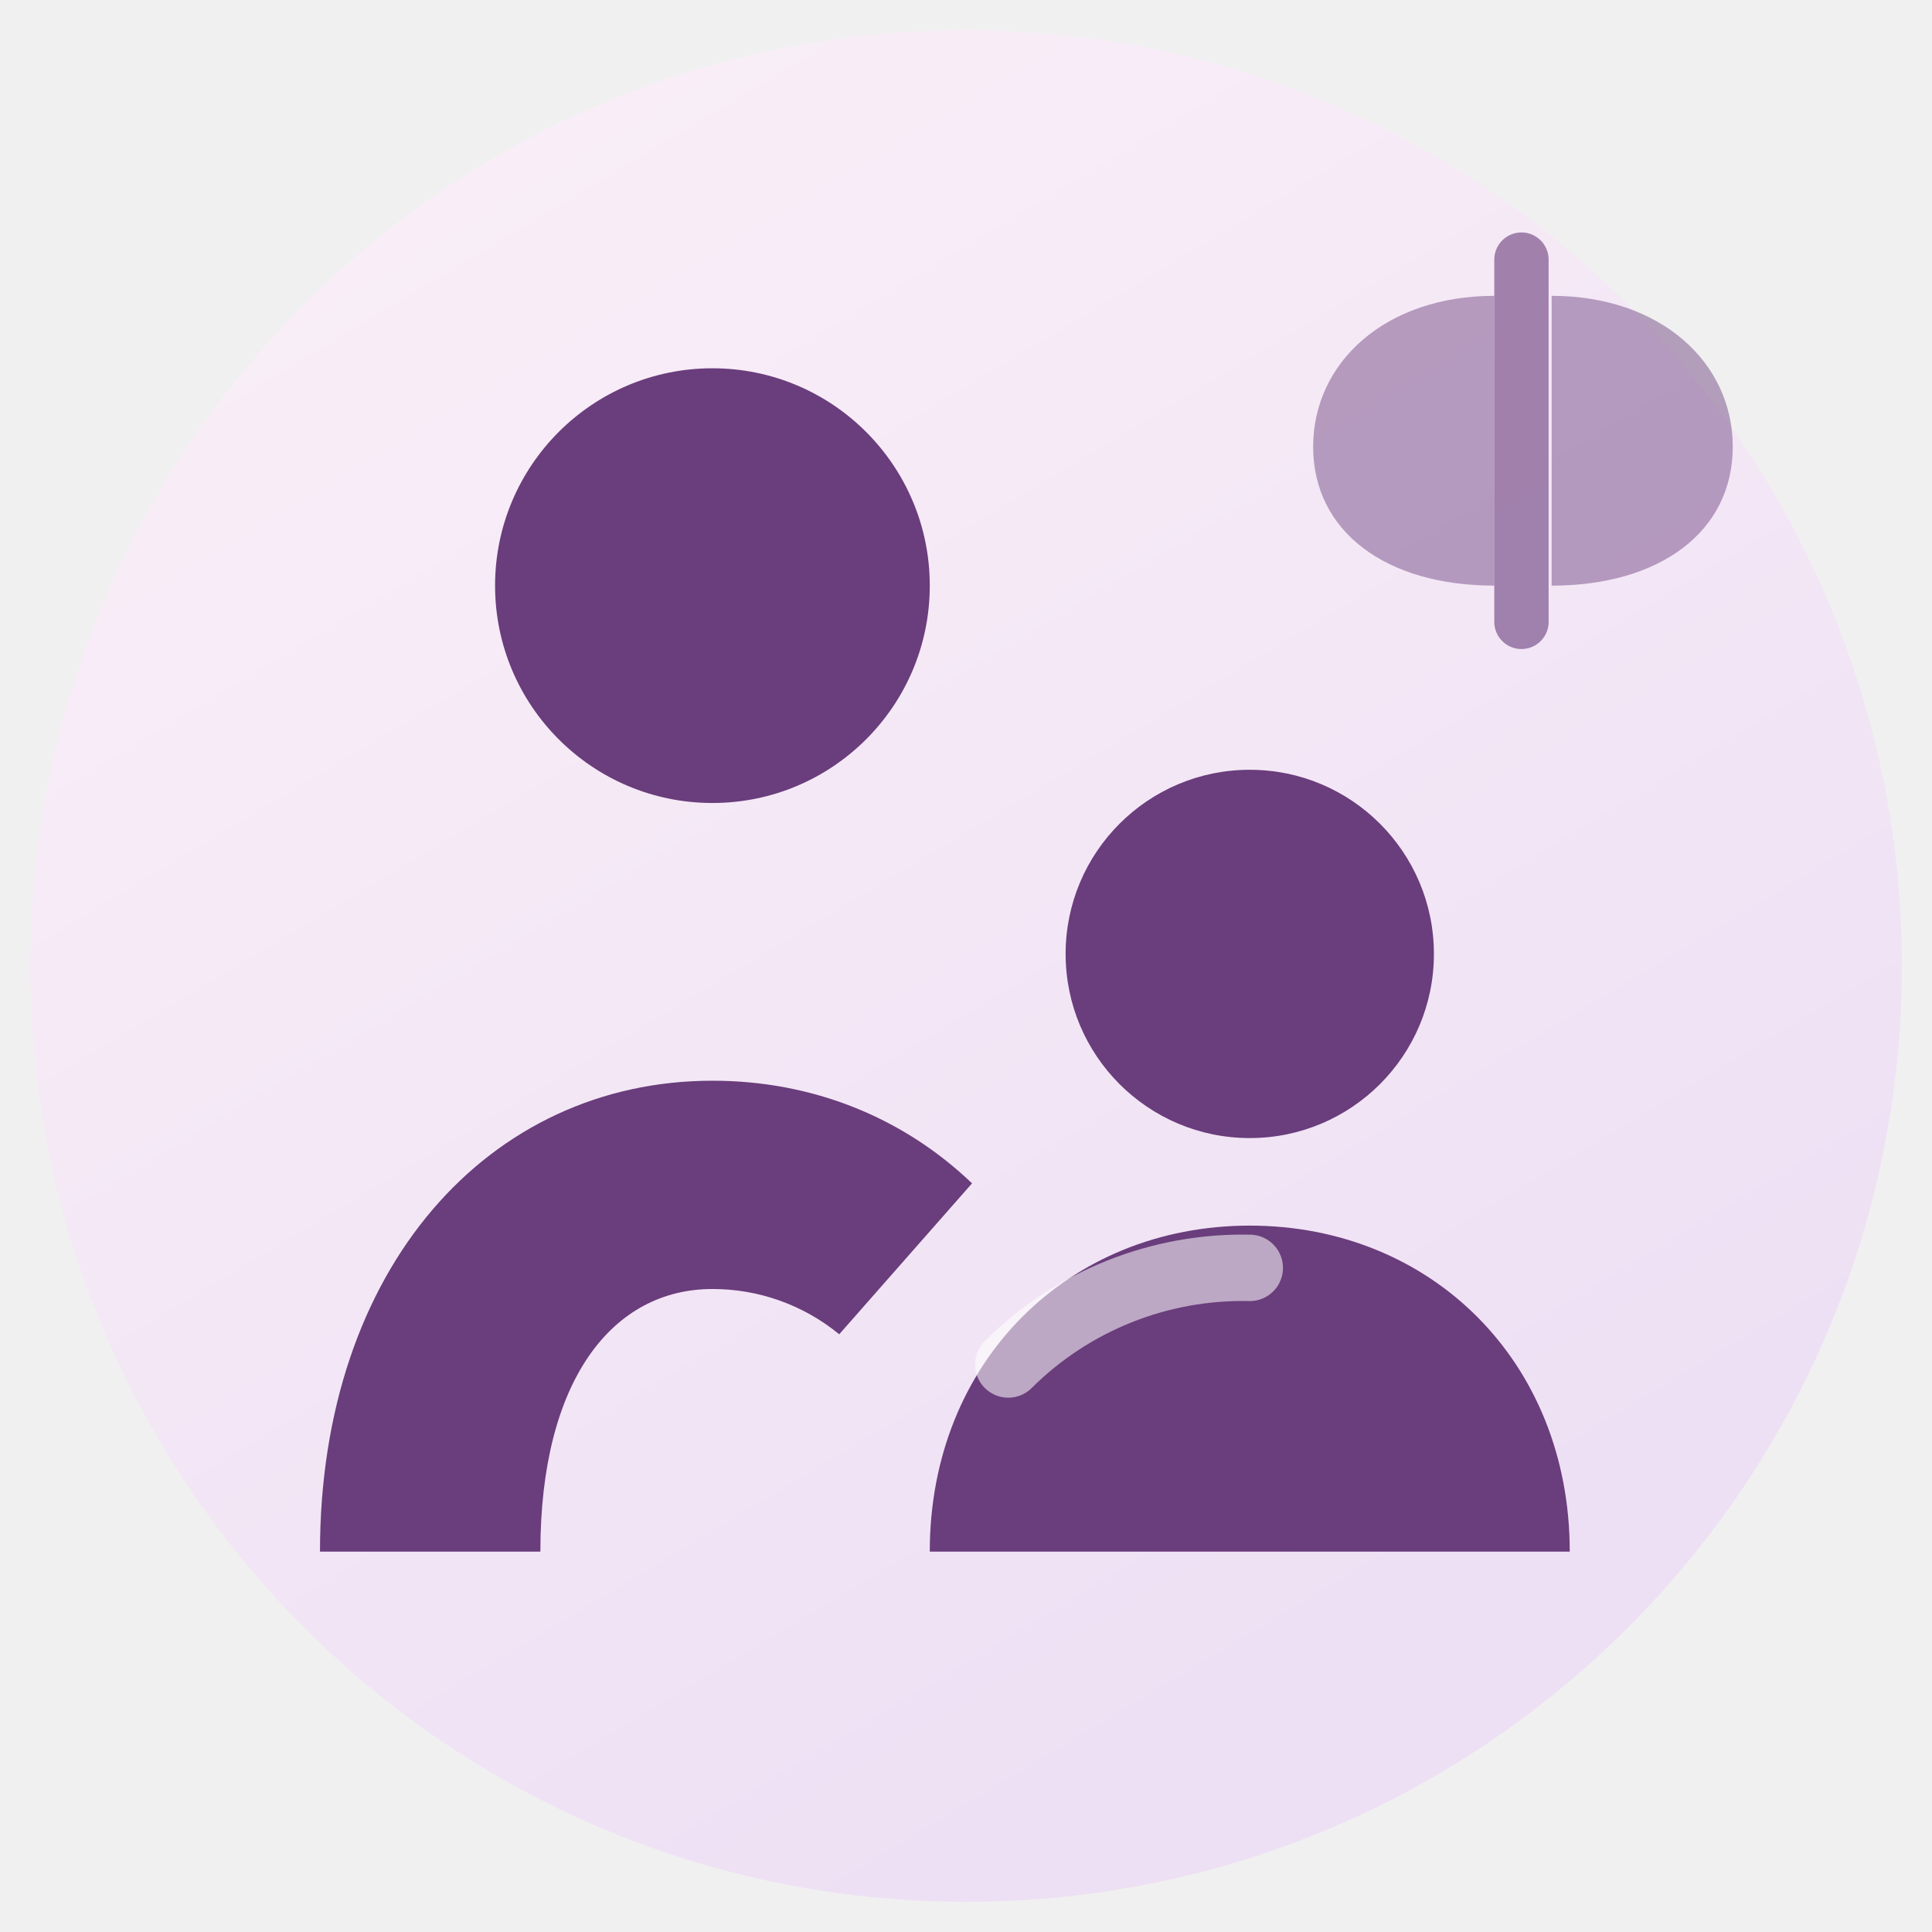
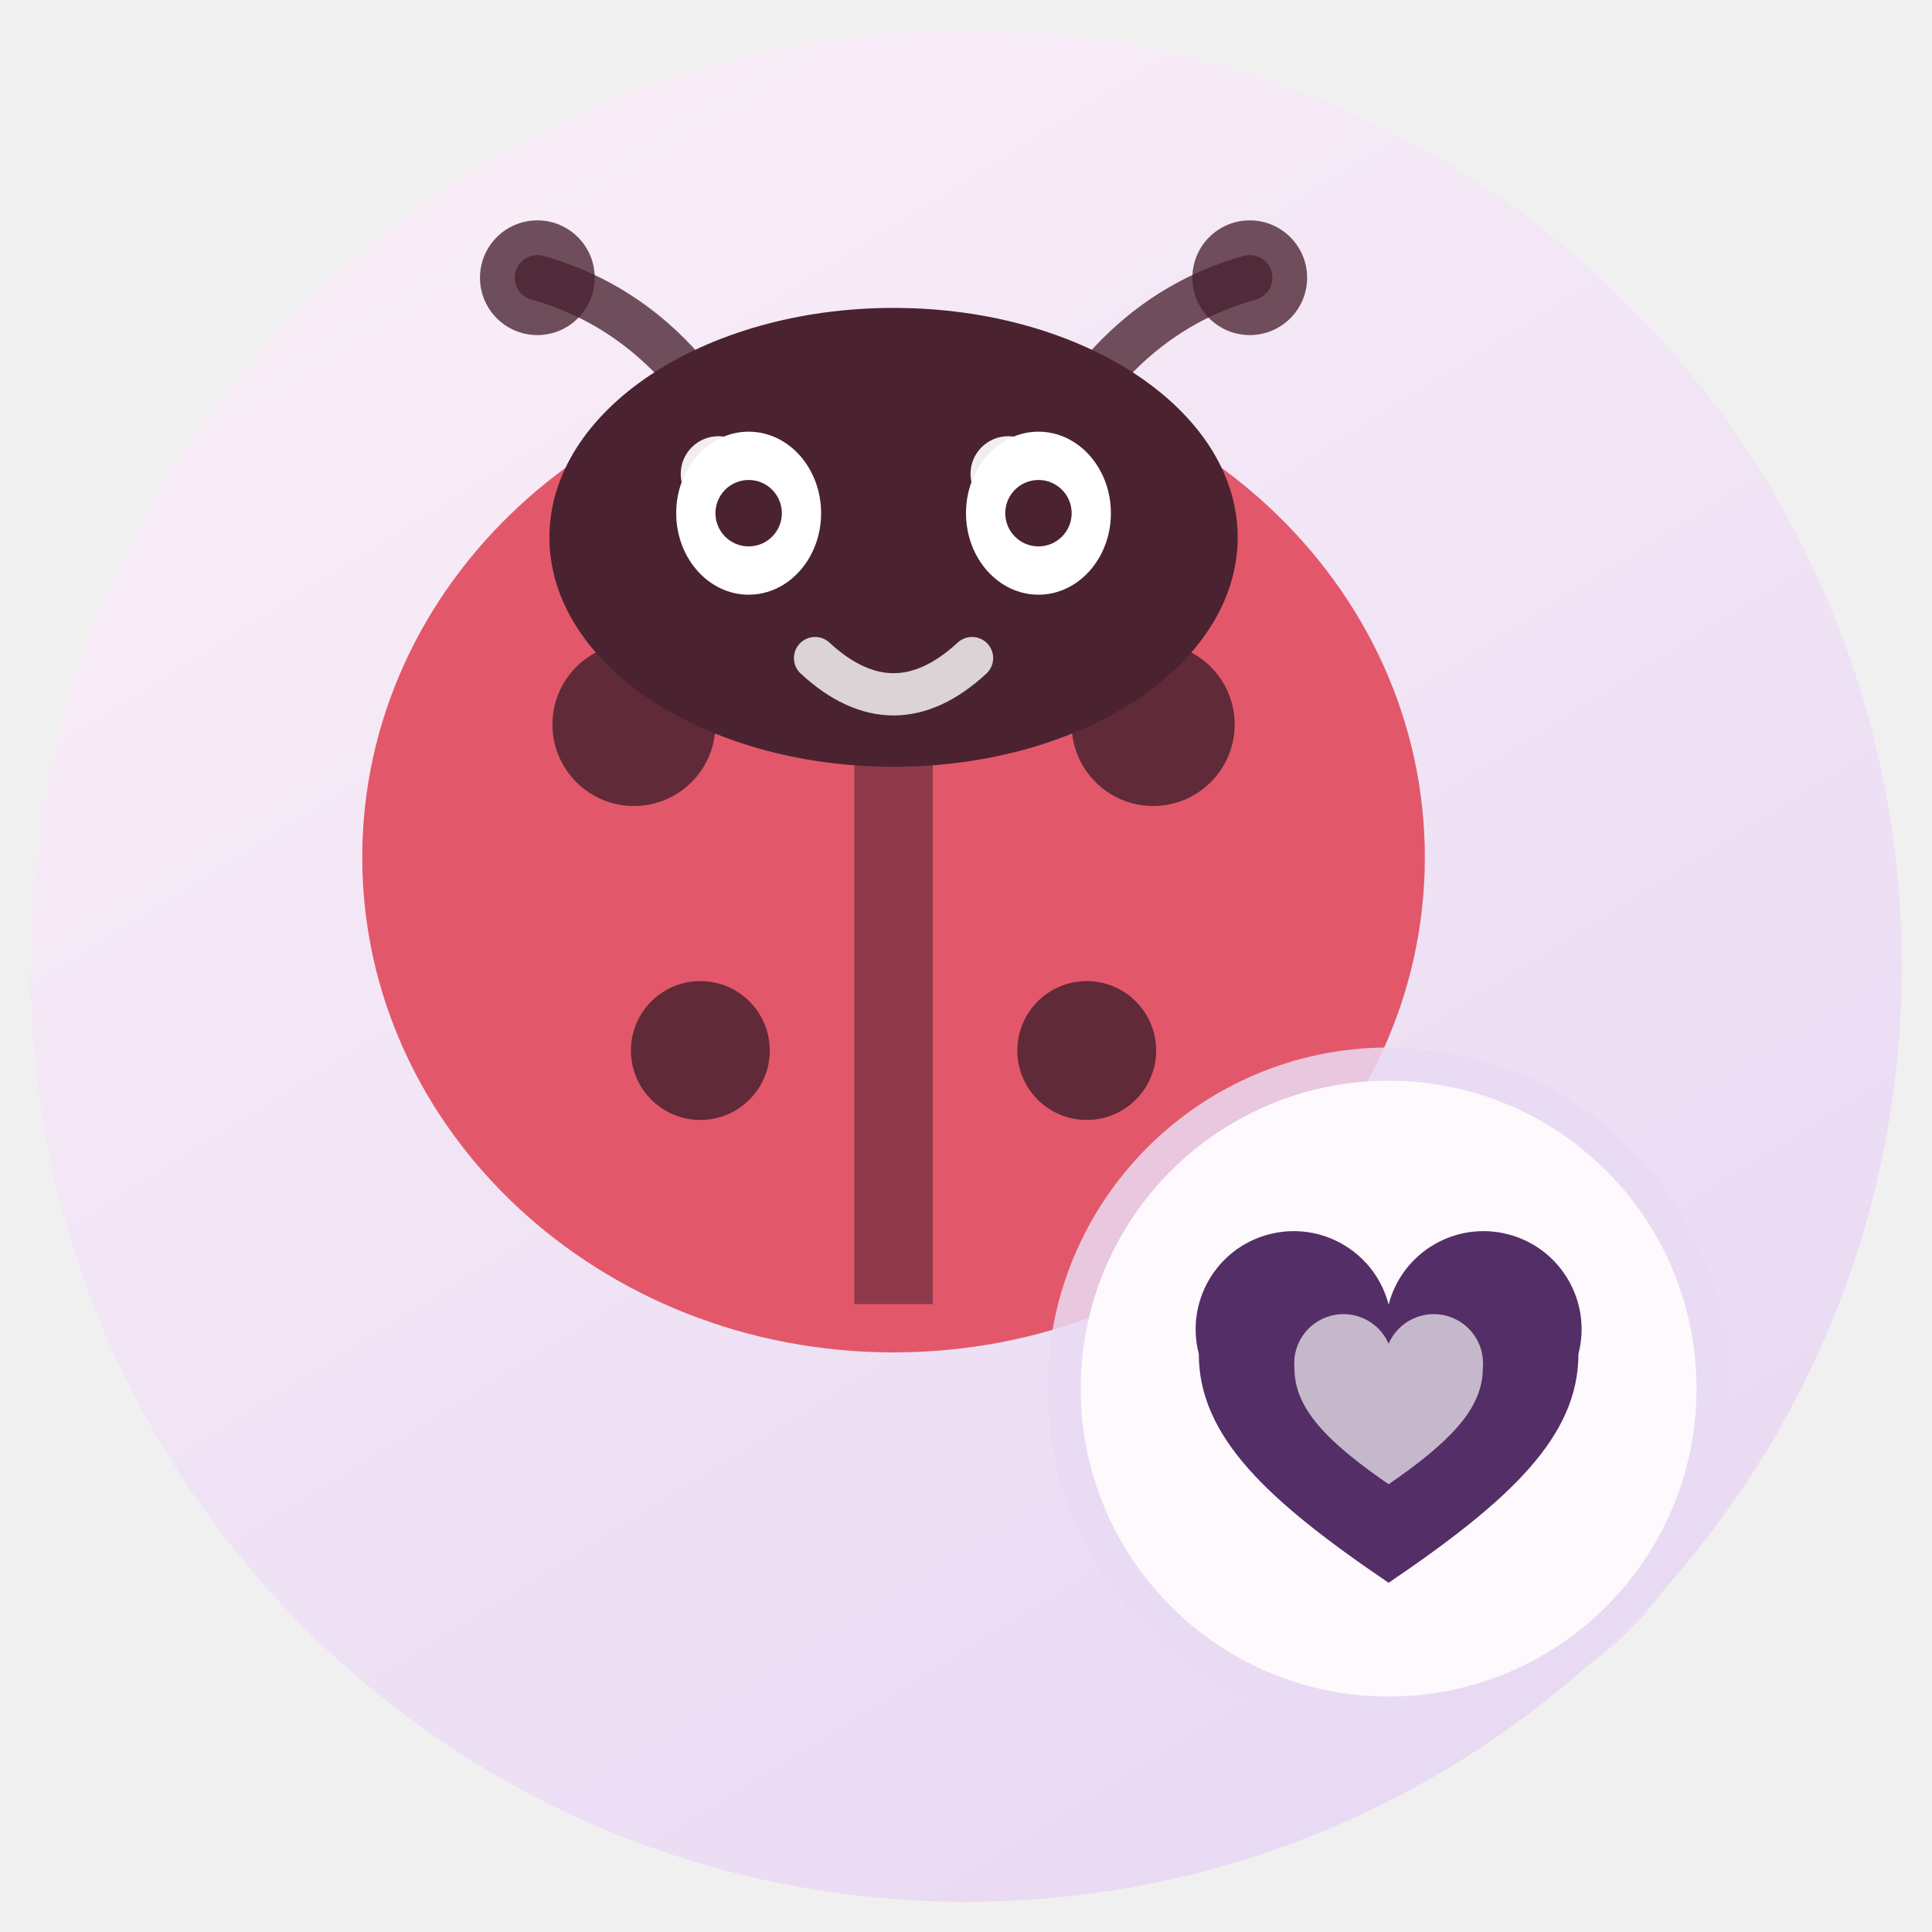
- <svg xmlns="http://www.w3.org/2000/svg" viewBox="0 0 64 64" width="64" height="64" role="img" aria-label="nurse (butterfly)">
+ <svg xmlns="http://www.w3.org/2000/svg" viewBox="0 0 64 64" width="64" height="64" role="img" aria-label="ladybird — nurse">
  <defs>
-     <linearGradient id="d-butterfly-nurse" x1="0" y1="0" x2="0.6" y2="1">
+     <linearGradient id="d-butterfly-nurse" x1="0" y1="0" x2="0.62" y2="1">
      <stop offset="0" stop-color="#FBF1F8" />
-       <stop offset="1" stop-color="#EDDFF4" />
+       <stop offset="1" stop-color="#E9DAF3" />
    </linearGradient>
  </defs>
  <circle cx="32" cy="32" r="31" fill="url(#d-butterfly-nurse)" />
-   <path d="M51.4 9.8c3.6 0 6 2.2 6 5s-2.4 4.6-6 4.6Zm-1.9 0c-3.6 0-6 2.2-6 5s2.4 4.6 6 4.6Z" fill="#6A3D7C" fill-opacity=".46" />
-   <path d="M50.4 8.6v12" stroke="#6A3D7C" stroke-opacity=".6" stroke-width="1.8" stroke-linecap="round" />
-   <circle cx="23.6" cy="19.4" r="7.2" fill="#6A3D7C" />
-   <path d="M10.6 51.4c0-9.4 5.6-15.6 13-15.6 3.3 0 6.3 1.2 8.6 3.4l-4.4 5a6.6 6.6 0 0 0-4.2-1.5c-3.3 0-5.7 3-5.7 8.7Z" fill="#6A3D7C" />
-   <circle cx="41.4" cy="31.6" r="6.1" fill="#6A3D7C" />
-   <path d="M30.8 51.4c0-6.3 4.6-10.8 10.6-10.8s10.6 4.5 10.6 10.8Z" fill="#6A3D7C" />
-   <path d="M33.4 45.2a11 11 0 0 1 8-3.2" stroke="#fff" stroke-opacity=".55" stroke-width="2.2" fill="none" stroke-linecap="round" />
+   <path d="M25.2 16.6 q-2.4 -6 -7.4 -7.4" fill="none" stroke="#4A2230" stroke-width="1.5" stroke-linecap="round" stroke-linejoin="round" stroke-opacity=".78" />
+   <circle cx="17.8" cy="9.2" r="1.9" fill="#4A2230" fill-opacity=".78" />
+   <path d="M34 16.6 q2.4 -6 7.4 -7.4" fill="none" stroke="#4A2230" stroke-width="1.5" stroke-linecap="round" stroke-linejoin="round" stroke-opacity=".78" />
+   <circle cx="41.4" cy="9.2" r="1.9" fill="#4A2230" fill-opacity=".78" />
+   <ellipse cx="29.6" cy="28.4" rx="17.6" ry="16.4" fill="#E2586A" />
+   <path d="M28.3 12.2 h2.6 v31 h-2.6Z" fill="#4A2230" fill-opacity=".55" />
+   <circle cx="21" cy="24" r="2.7" fill="#4A2230" fill-opacity=".85" />
+   <circle cx="38.2" cy="24" r="2.7" fill="#4A2230" fill-opacity=".85" />
+   <circle cx="23.2" cy="34.8" r="2.3" fill="#4A2230" fill-opacity=".85" />
+   <circle cx="36" cy="34.8" r="2.3" fill="#4A2230" fill-opacity=".85" />
+   <ellipse cx="29.6" cy="17.8" rx="11.4" ry="7.6" fill="#4A2230" />
+   <ellipse cx="24.8" cy="17" rx="2.4" ry="2.7" fill="#FFFFFF" />
+   <circle cx="23.8" cy="15.7" r="1.25" fill="#fff" fill-opacity=".92" />
+   <circle cx="25.8" cy="18.2" r="0.6" fill="#fff" fill-opacity=".55" />
+   <ellipse cx="34.4" cy="17" rx="2.4" ry="2.7" fill="#FFFFFF" />
+   <circle cx="33.4" cy="15.7" r="1.25" fill="#fff" fill-opacity=".92" />
+   <circle cx="35.4" cy="18.2" r="0.6" fill="#fff" fill-opacity=".55" />
+   <circle cx="24.8" cy="17" r="1.1" fill="#4A2230" />
+   <circle cx="34.4" cy="17" r="1.1" fill="#4A2230" />
+   <path d="M27 21.8 q2.6 2.4 5.2 0" fill="none" stroke="#FFFFFF" stroke-width="1.4" stroke-linecap="round" stroke-linejoin="round" stroke-opacity=".8" />
+   <circle cx="46" cy="46" r="11.3" fill="#E9DAF3" fill-opacity=".85" />
+   <circle cx="46" cy="46" r="10.2" fill="#FEF9FD" />
+   <g transform="translate(38.32 38.32) scale(0.48)">
+     <path d="M16 29.4C7.6 23.7 2.9 19.3 2.9 13.6A6.7 6.7 0 0 1 16 10.2a6.7 6.7 0 0 1 13.1 3.4c0 5.7-4.7 10.1-13.1 15.8Z" fill="#542E66" />
+     <path d="M16 22.6c-4.2-2.9-6.5-5.2-6.5-8a3.4 3.4 0 0 1 6.5-1.7 3.4 3.4 0 0 1 6.5 1.7c0 2.8-2.3 5.1-6.5 8Z" fill="#fff" fill-opacity=".66" />
+   </g>
</svg>
